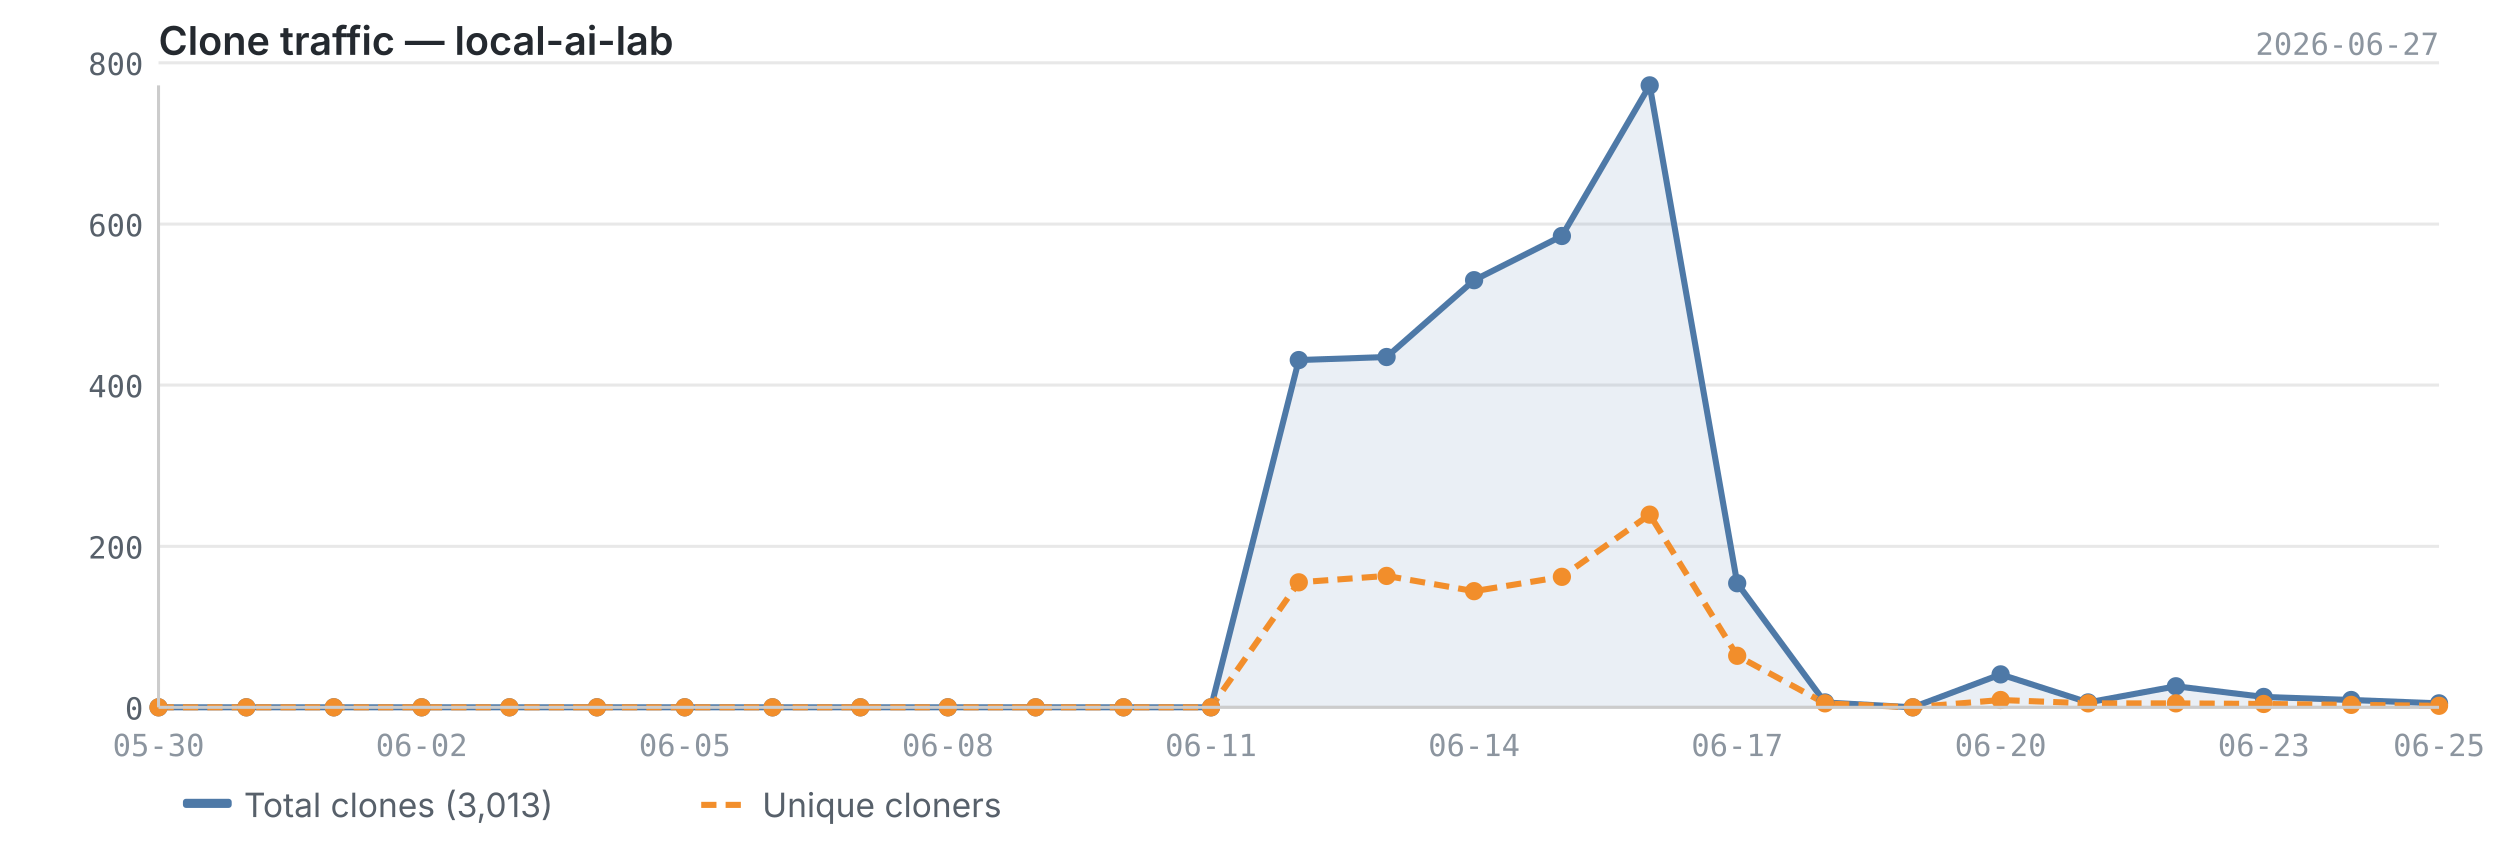
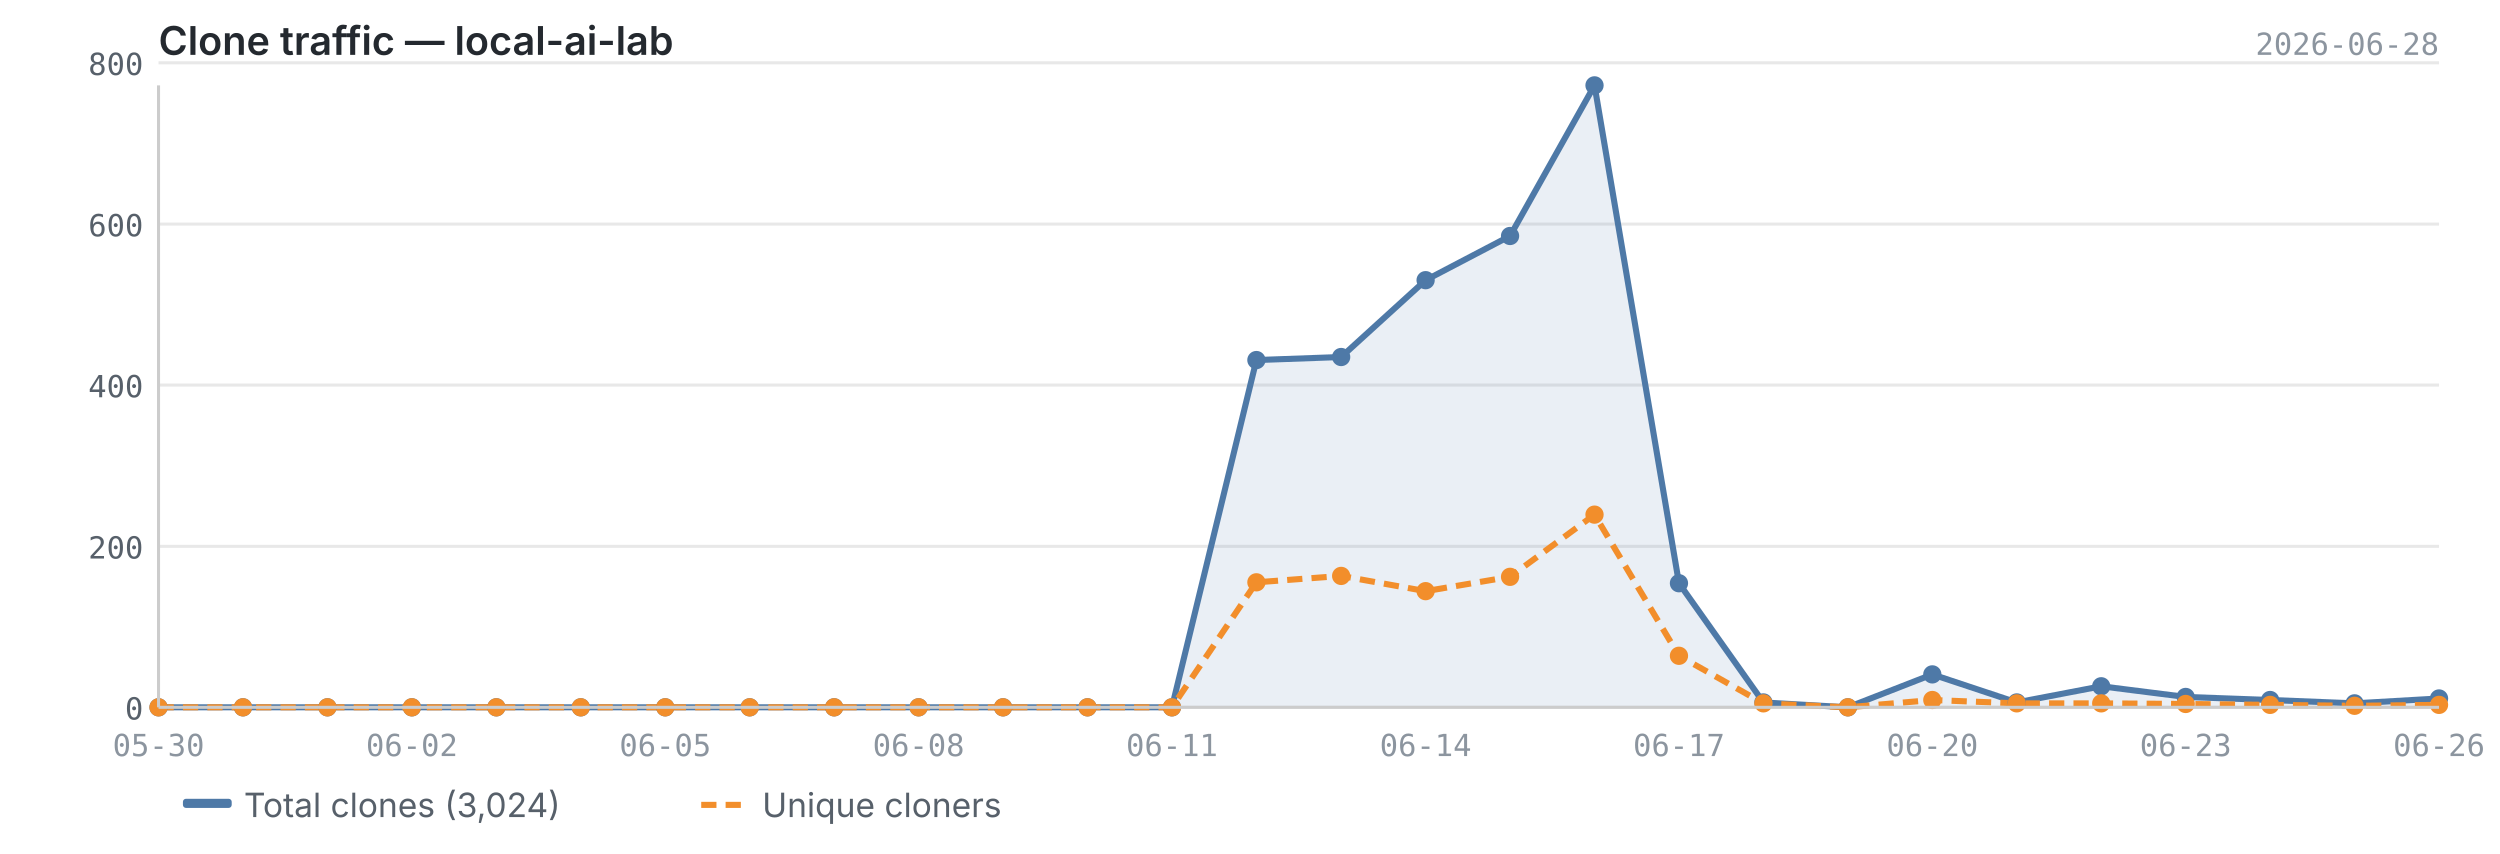
<svg xmlns="http://www.w3.org/2000/svg" viewBox="0 0 820 280" width="820" height="280">
  <text x="52" y="18" font-size="13" font-weight="600" fill="#24292f" font-family="-apple-system, BlinkMacSystemFont, 'Segoe UI', sans-serif">Clone traffic — local-ai-lab</text>
-   <text x="800" y="18" font-size="10" fill="#8c959f" font-family="ui-monospace, SFMono-Regular, 'SF Mono', Menlo, monospace" text-anchor="end">2026-06-27</text>
+   <text x="800" y="18" font-size="10" fill="#8c959f" font-family="ui-monospace, SFMono-Regular, 'SF Mono', Menlo, monospace" text-anchor="end">2026-06-28</text>
  <line x1="52" y1="232.0" x2="800" y2="232.0" stroke="#e8e8e8" stroke-width="1" />
  <line x1="52" y1="179.2" x2="800" y2="179.2" stroke="#e8e8e8" stroke-width="1" />
  <line x1="52" y1="126.3" x2="800" y2="126.3" stroke="#e8e8e8" stroke-width="1" />
  <line x1="52" y1="73.5" x2="800" y2="73.5" stroke="#e8e8e8" stroke-width="1" />
  <line x1="52" y1="20.6" x2="800" y2="20.6" stroke="#e8e8e8" stroke-width="1" />
-   <path d="M52.0,232.0 L52.0,232.0 L80.8,232.0 L109.5,232.0 L138.3,232.0 L167.1,232.0 L195.8,232.0 L224.6,232.0 L253.4,232.0 L282.2,232.0 L310.9,232.0 L339.7,232.0 L368.5,232.0 L397.2,232.0 L426.0,118.1 L454.8,117.1 L483.5,91.9 L512.3,77.4 L541.1,28.0 L569.8,191.3 L598.6,230.4 L627.4,232.0 L656.2,221.2 L684.9,230.4 L713.7,225.1 L742.5,228.6 L771.2,229.6 L800.0,230.7 L800.0,232.0 L52.0,232.0Z" fill="#4e79a7" opacity="0.12" />
-   <polyline points="52.0,232.0 80.8,232.0 109.5,232.0 138.3,232.0 167.1,232.0 195.8,232.0 224.6,232.0 253.4,232.0 282.2,232.0 310.9,232.0 339.7,232.0 368.5,232.0 397.2,232.0 426.0,118.1 454.8,117.1 483.5,91.9 512.3,77.4 541.1,28.0 569.8,191.3 598.6,230.4 627.4,232.0 656.2,221.2 684.9,230.4 713.7,225.1 742.5,228.6 771.2,229.6 800.0,230.7" fill="none" stroke="#4e79a7" stroke-width="2" stroke-linejoin="round" />
-   <polyline points="52.0,232.0 80.8,232.0 109.5,232.0 138.3,232.0 167.1,232.0 195.8,232.0 224.6,232.0 253.4,232.0 282.2,232.0 310.9,232.0 339.7,232.0 368.5,232.0 397.2,232.0 426.0,191.0 454.8,188.9 483.5,193.9 512.3,189.2 541.1,168.8 569.8,215.1 598.6,230.7 627.4,232.0 656.2,229.6 684.9,230.7 713.7,230.7 742.5,230.9 771.2,231.2 800.0,231.5" fill="none" stroke="#f28e2b" stroke-width="2" stroke-linejoin="round" stroke-dasharray="5,3" />
+   <path d="M52.0,232.0 L52.0,232.0 L79.7,232.0 L107.4,232.0 L135.1,232.0 L162.8,232.0 L190.5,232.0 L218.2,232.0 L245.9,232.0 L273.6,232.0 L301.3,232.0 L329.0,232.0 L356.7,232.0 L384.4,232.0 L412.1,118.1 L439.9,117.1 L467.6,91.9 L495.3,77.4 L523.0,28.0 L550.7,191.3 L578.4,230.4 L606.1,232.0 L633.8,221.2 L661.5,230.4 L689.2,225.1 L716.9,228.6 L744.6,229.6 L772.3,230.7 L800.0,229.1 L800.0,232.0 L52.0,232.0Z" fill="#4e79a7" opacity="0.12" />
+   <polyline points="52.0,232.0 79.7,232.0 107.4,232.0 135.1,232.0 162.8,232.0 190.5,232.0 218.2,232.0 245.9,232.0 273.6,232.0 301.3,232.0 329.0,232.0 356.7,232.0 384.4,232.0 412.1,118.1 439.9,117.1 467.6,91.9 495.3,77.4 523.0,28.0 550.7,191.3 578.4,230.4 606.1,232.0 633.8,221.2 661.5,230.4 689.2,225.1 716.9,228.6 744.6,229.6 772.3,230.7 800.0,229.1" fill="none" stroke="#4e79a7" stroke-width="2" stroke-linejoin="round" />
+   <polyline points="52.0,232.0 79.7,232.0 107.4,232.0 135.1,232.0 162.8,232.0 190.5,232.0 218.2,232.0 245.9,232.0 273.6,232.0 301.3,232.0 329.0,232.0 356.7,232.0 384.4,232.0 412.1,191.0 439.9,188.9 467.6,193.9 495.3,189.2 523.0,168.8 550.7,215.1 578.4,230.7 606.1,232.0 633.8,229.6 661.5,230.7 689.2,230.7 716.9,230.9 744.6,231.2 772.3,231.5 800.0,231.2" fill="none" stroke="#f28e2b" stroke-width="2" stroke-linejoin="round" stroke-dasharray="5,3" />
  <circle cx="52.0" cy="232.0" r="3" fill="#4e79a7" />
-   <circle cx="80.8" cy="232.0" r="3" fill="#4e79a7" />
-   <circle cx="109.5" cy="232.0" r="3" fill="#4e79a7" />
-   <circle cx="138.3" cy="232.0" r="3" fill="#4e79a7" />
-   <circle cx="167.1" cy="232.0" r="3" fill="#4e79a7" />
-   <circle cx="195.8" cy="232.0" r="3" fill="#4e79a7" />
-   <circle cx="224.6" cy="232.0" r="3" fill="#4e79a7" />
-   <circle cx="253.4" cy="232.0" r="3" fill="#4e79a7" />
-   <circle cx="282.2" cy="232.0" r="3" fill="#4e79a7" />
-   <circle cx="310.9" cy="232.0" r="3" fill="#4e79a7" />
-   <circle cx="339.7" cy="232.0" r="3" fill="#4e79a7" />
-   <circle cx="368.5" cy="232.0" r="3" fill="#4e79a7" />
-   <circle cx="397.2" cy="232.0" r="3" fill="#4e79a7" />
-   <circle cx="426.0" cy="118.1" r="3" fill="#4e79a7" />
-   <circle cx="454.8" cy="117.1" r="3" fill="#4e79a7" />
-   <circle cx="483.5" cy="91.9" r="3" fill="#4e79a7" />
-   <circle cx="512.3" cy="77.4" r="3" fill="#4e79a7" />
-   <circle cx="541.1" cy="28.0" r="3" fill="#4e79a7" />
-   <circle cx="569.8" cy="191.3" r="3" fill="#4e79a7" />
-   <circle cx="598.6" cy="230.4" r="3" fill="#4e79a7" />
-   <circle cx="627.4" cy="232.0" r="3" fill="#4e79a7" />
-   <circle cx="656.2" cy="221.2" r="3" fill="#4e79a7" />
-   <circle cx="684.9" cy="230.4" r="3" fill="#4e79a7" />
-   <circle cx="713.7" cy="225.1" r="3" fill="#4e79a7" />
-   <circle cx="742.5" cy="228.6" r="3" fill="#4e79a7" />
-   <circle cx="771.2" cy="229.6" r="3" fill="#4e79a7" />
-   <circle cx="800.0" cy="230.7" r="3" fill="#4e79a7" />
+   <circle cx="79.7" cy="232.0" r="3" fill="#4e79a7" />
+   <circle cx="107.4" cy="232.0" r="3" fill="#4e79a7" />
+   <circle cx="135.1" cy="232.0" r="3" fill="#4e79a7" />
+   <circle cx="162.8" cy="232.0" r="3" fill="#4e79a7" />
+   <circle cx="190.5" cy="232.0" r="3" fill="#4e79a7" />
+   <circle cx="218.2" cy="232.0" r="3" fill="#4e79a7" />
+   <circle cx="245.9" cy="232.0" r="3" fill="#4e79a7" />
+   <circle cx="273.6" cy="232.0" r="3" fill="#4e79a7" />
+   <circle cx="301.3" cy="232.0" r="3" fill="#4e79a7" />
+   <circle cx="329.0" cy="232.0" r="3" fill="#4e79a7" />
+   <circle cx="356.7" cy="232.0" r="3" fill="#4e79a7" />
+   <circle cx="384.4" cy="232.0" r="3" fill="#4e79a7" />
+   <circle cx="412.1" cy="118.1" r="3" fill="#4e79a7" />
+   <circle cx="439.9" cy="117.1" r="3" fill="#4e79a7" />
+   <circle cx="467.6" cy="91.9" r="3" fill="#4e79a7" />
+   <circle cx="495.3" cy="77.4" r="3" fill="#4e79a7" />
+   <circle cx="523.0" cy="28.0" r="3" fill="#4e79a7" />
+   <circle cx="550.7" cy="191.3" r="3" fill="#4e79a7" />
+   <circle cx="578.4" cy="230.4" r="3" fill="#4e79a7" />
+   <circle cx="606.1" cy="232.0" r="3" fill="#4e79a7" />
+   <circle cx="633.8" cy="221.2" r="3" fill="#4e79a7" />
+   <circle cx="661.5" cy="230.4" r="3" fill="#4e79a7" />
+   <circle cx="689.2" cy="225.1" r="3" fill="#4e79a7" />
+   <circle cx="716.9" cy="228.6" r="3" fill="#4e79a7" />
+   <circle cx="744.6" cy="229.6" r="3" fill="#4e79a7" />
+   <circle cx="772.3" cy="230.7" r="3" fill="#4e79a7" />
+   <circle cx="800.0" cy="229.1" r="3" fill="#4e79a7" />
  <circle cx="52.0" cy="232.0" r="3" fill="#f28e2b" />
-   <circle cx="80.8" cy="232.0" r="3" fill="#f28e2b" />
-   <circle cx="109.5" cy="232.0" r="3" fill="#f28e2b" />
-   <circle cx="138.3" cy="232.0" r="3" fill="#f28e2b" />
-   <circle cx="167.1" cy="232.0" r="3" fill="#f28e2b" />
-   <circle cx="195.8" cy="232.0" r="3" fill="#f28e2b" />
-   <circle cx="224.6" cy="232.0" r="3" fill="#f28e2b" />
-   <circle cx="253.4" cy="232.0" r="3" fill="#f28e2b" />
-   <circle cx="282.2" cy="232.0" r="3" fill="#f28e2b" />
-   <circle cx="310.9" cy="232.0" r="3" fill="#f28e2b" />
-   <circle cx="339.7" cy="232.0" r="3" fill="#f28e2b" />
-   <circle cx="368.5" cy="232.0" r="3" fill="#f28e2b" />
-   <circle cx="397.2" cy="232.0" r="3" fill="#f28e2b" />
-   <circle cx="426.0" cy="191.0" r="3" fill="#f28e2b" />
-   <circle cx="454.8" cy="188.9" r="3" fill="#f28e2b" />
-   <circle cx="483.5" cy="193.9" r="3" fill="#f28e2b" />
-   <circle cx="512.3" cy="189.2" r="3" fill="#f28e2b" />
-   <circle cx="541.1" cy="168.8" r="3" fill="#f28e2b" />
-   <circle cx="569.8" cy="215.1" r="3" fill="#f28e2b" />
-   <circle cx="598.6" cy="230.7" r="3" fill="#f28e2b" />
-   <circle cx="627.4" cy="232.0" r="3" fill="#f28e2b" />
-   <circle cx="656.2" cy="229.6" r="3" fill="#f28e2b" />
-   <circle cx="684.9" cy="230.7" r="3" fill="#f28e2b" />
-   <circle cx="713.7" cy="230.7" r="3" fill="#f28e2b" />
-   <circle cx="742.5" cy="230.9" r="3" fill="#f28e2b" />
-   <circle cx="771.2" cy="231.2" r="3" fill="#f28e2b" />
-   <circle cx="800.0" cy="231.5" r="3" fill="#f28e2b" />
+   <circle cx="79.7" cy="232.0" r="3" fill="#f28e2b" />
+   <circle cx="107.4" cy="232.0" r="3" fill="#f28e2b" />
+   <circle cx="135.1" cy="232.0" r="3" fill="#f28e2b" />
+   <circle cx="162.8" cy="232.0" r="3" fill="#f28e2b" />
+   <circle cx="190.5" cy="232.0" r="3" fill="#f28e2b" />
+   <circle cx="218.2" cy="232.0" r="3" fill="#f28e2b" />
+   <circle cx="245.9" cy="232.0" r="3" fill="#f28e2b" />
+   <circle cx="273.6" cy="232.0" r="3" fill="#f28e2b" />
+   <circle cx="301.3" cy="232.0" r="3" fill="#f28e2b" />
+   <circle cx="329.0" cy="232.0" r="3" fill="#f28e2b" />
+   <circle cx="356.7" cy="232.0" r="3" fill="#f28e2b" />
+   <circle cx="384.4" cy="232.0" r="3" fill="#f28e2b" />
+   <circle cx="412.1" cy="191.0" r="3" fill="#f28e2b" />
+   <circle cx="439.9" cy="188.9" r="3" fill="#f28e2b" />
+   <circle cx="467.6" cy="193.9" r="3" fill="#f28e2b" />
+   <circle cx="495.3" cy="189.2" r="3" fill="#f28e2b" />
+   <circle cx="523.0" cy="168.8" r="3" fill="#f28e2b" />
+   <circle cx="550.7" cy="215.1" r="3" fill="#f28e2b" />
+   <circle cx="578.4" cy="230.7" r="3" fill="#f28e2b" />
+   <circle cx="606.1" cy="232.0" r="3" fill="#f28e2b" />
+   <circle cx="633.8" cy="229.6" r="3" fill="#f28e2b" />
+   <circle cx="661.5" cy="230.7" r="3" fill="#f28e2b" />
+   <circle cx="689.2" cy="230.7" r="3" fill="#f28e2b" />
+   <circle cx="716.9" cy="230.9" r="3" fill="#f28e2b" />
+   <circle cx="744.6" cy="231.2" r="3" fill="#f28e2b" />
+   <circle cx="772.3" cy="231.5" r="3" fill="#f28e2b" />
+   <circle cx="800.0" cy="231.2" r="3" fill="#f28e2b" />
  <line x1="52" y1="28" x2="52" y2="232" stroke="#cccccc" stroke-width="1" />
  <line x1="52" y1="232" x2="800" y2="232" stroke="#cccccc" stroke-width="1" />
  <text x="47" y="236.0" text-anchor="end" font-size="10" fill="#57606a" font-family="ui-monospace, SFMono-Regular, 'SF Mono', Menlo, monospace">0</text>
  <text x="47" y="183.2" text-anchor="end" font-size="10" fill="#57606a" font-family="ui-monospace, SFMono-Regular, 'SF Mono', Menlo, monospace">200</text>
  <text x="47" y="130.3" text-anchor="end" font-size="10" fill="#57606a" font-family="ui-monospace, SFMono-Regular, 'SF Mono', Menlo, monospace">400</text>
  <text x="47" y="77.5" text-anchor="end" font-size="10" fill="#57606a" font-family="ui-monospace, SFMono-Regular, 'SF Mono', Menlo, monospace">600</text>
  <text x="47" y="24.6" text-anchor="end" font-size="10" fill="#57606a" font-family="ui-monospace, SFMono-Regular, 'SF Mono', Menlo, monospace">800</text>
  <text x="52.0" y="248" text-anchor="middle" font-size="10" fill="#8c959f" font-family="ui-monospace, SFMono-Regular, 'SF Mono', Menlo, monospace">05-30</text>
-   <text x="138.3" y="248" text-anchor="middle" font-size="10" fill="#8c959f" font-family="ui-monospace, SFMono-Regular, 'SF Mono', Menlo, monospace">06-02</text>
-   <text x="224.6" y="248" text-anchor="middle" font-size="10" fill="#8c959f" font-family="ui-monospace, SFMono-Regular, 'SF Mono', Menlo, monospace">06-05</text>
-   <text x="310.9" y="248" text-anchor="middle" font-size="10" fill="#8c959f" font-family="ui-monospace, SFMono-Regular, 'SF Mono', Menlo, monospace">06-08</text>
-   <text x="397.2" y="248" text-anchor="middle" font-size="10" fill="#8c959f" font-family="ui-monospace, SFMono-Regular, 'SF Mono', Menlo, monospace">06-11</text>
-   <text x="483.5" y="248" text-anchor="middle" font-size="10" fill="#8c959f" font-family="ui-monospace, SFMono-Regular, 'SF Mono', Menlo, monospace">06-14</text>
-   <text x="569.8" y="248" text-anchor="middle" font-size="10" fill="#8c959f" font-family="ui-monospace, SFMono-Regular, 'SF Mono', Menlo, monospace">06-17</text>
-   <text x="656.2" y="248" text-anchor="middle" font-size="10" fill="#8c959f" font-family="ui-monospace, SFMono-Regular, 'SF Mono', Menlo, monospace">06-20</text>
-   <text x="742.5" y="248" text-anchor="middle" font-size="10" fill="#8c959f" font-family="ui-monospace, SFMono-Regular, 'SF Mono', Menlo, monospace">06-23</text>
-   <text x="800.0" y="248" text-anchor="middle" font-size="10" fill="#8c959f" font-family="ui-monospace, SFMono-Regular, 'SF Mono', Menlo, monospace">06-25</text>
+   <text x="135.1" y="248" text-anchor="middle" font-size="10" fill="#8c959f" font-family="ui-monospace, SFMono-Regular, 'SF Mono', Menlo, monospace">06-02</text>
+   <text x="218.2" y="248" text-anchor="middle" font-size="10" fill="#8c959f" font-family="ui-monospace, SFMono-Regular, 'SF Mono', Menlo, monospace">06-05</text>
+   <text x="301.3" y="248" text-anchor="middle" font-size="10" fill="#8c959f" font-family="ui-monospace, SFMono-Regular, 'SF Mono', Menlo, monospace">06-08</text>
+   <text x="384.4" y="248" text-anchor="middle" font-size="10" fill="#8c959f" font-family="ui-monospace, SFMono-Regular, 'SF Mono', Menlo, monospace">06-11</text>
+   <text x="467.6" y="248" text-anchor="middle" font-size="10" fill="#8c959f" font-family="ui-monospace, SFMono-Regular, 'SF Mono', Menlo, monospace">06-14</text>
+   <text x="550.7" y="248" text-anchor="middle" font-size="10" fill="#8c959f" font-family="ui-monospace, SFMono-Regular, 'SF Mono', Menlo, monospace">06-17</text>
+   <text x="633.8" y="248" text-anchor="middle" font-size="10" fill="#8c959f" font-family="ui-monospace, SFMono-Regular, 'SF Mono', Menlo, monospace">06-20</text>
+   <text x="716.9" y="248" text-anchor="middle" font-size="10" fill="#8c959f" font-family="ui-monospace, SFMono-Regular, 'SF Mono', Menlo, monospace">06-23</text>
+   <text x="800.0" y="248" text-anchor="middle" font-size="10" fill="#8c959f" font-family="ui-monospace, SFMono-Regular, 'SF Mono', Menlo, monospace">06-26</text>
  <rect x="60" y="262" width="16" height="3" fill="#4e79a7" rx="1" />
-   <text x="80" y="268" font-size="11" fill="#57606a" font-family="-apple-system, BlinkMacSystemFont, 'Segoe UI', sans-serif">Total clones (3,013)</text>
+   <text x="80" y="268" font-size="11" fill="#57606a" font-family="-apple-system, BlinkMacSystemFont, 'Segoe UI', sans-serif">Total clones (3,024)</text>
  <line x1="230" y1="264" x2="246" y2="264" stroke="#f28e2b" stroke-width="2" stroke-dasharray="5,3" />
  <text x="250" y="268" font-size="11" fill="#57606a" font-family="-apple-system, BlinkMacSystemFont, 'Segoe UI', sans-serif">Unique cloners</text>
</svg>
